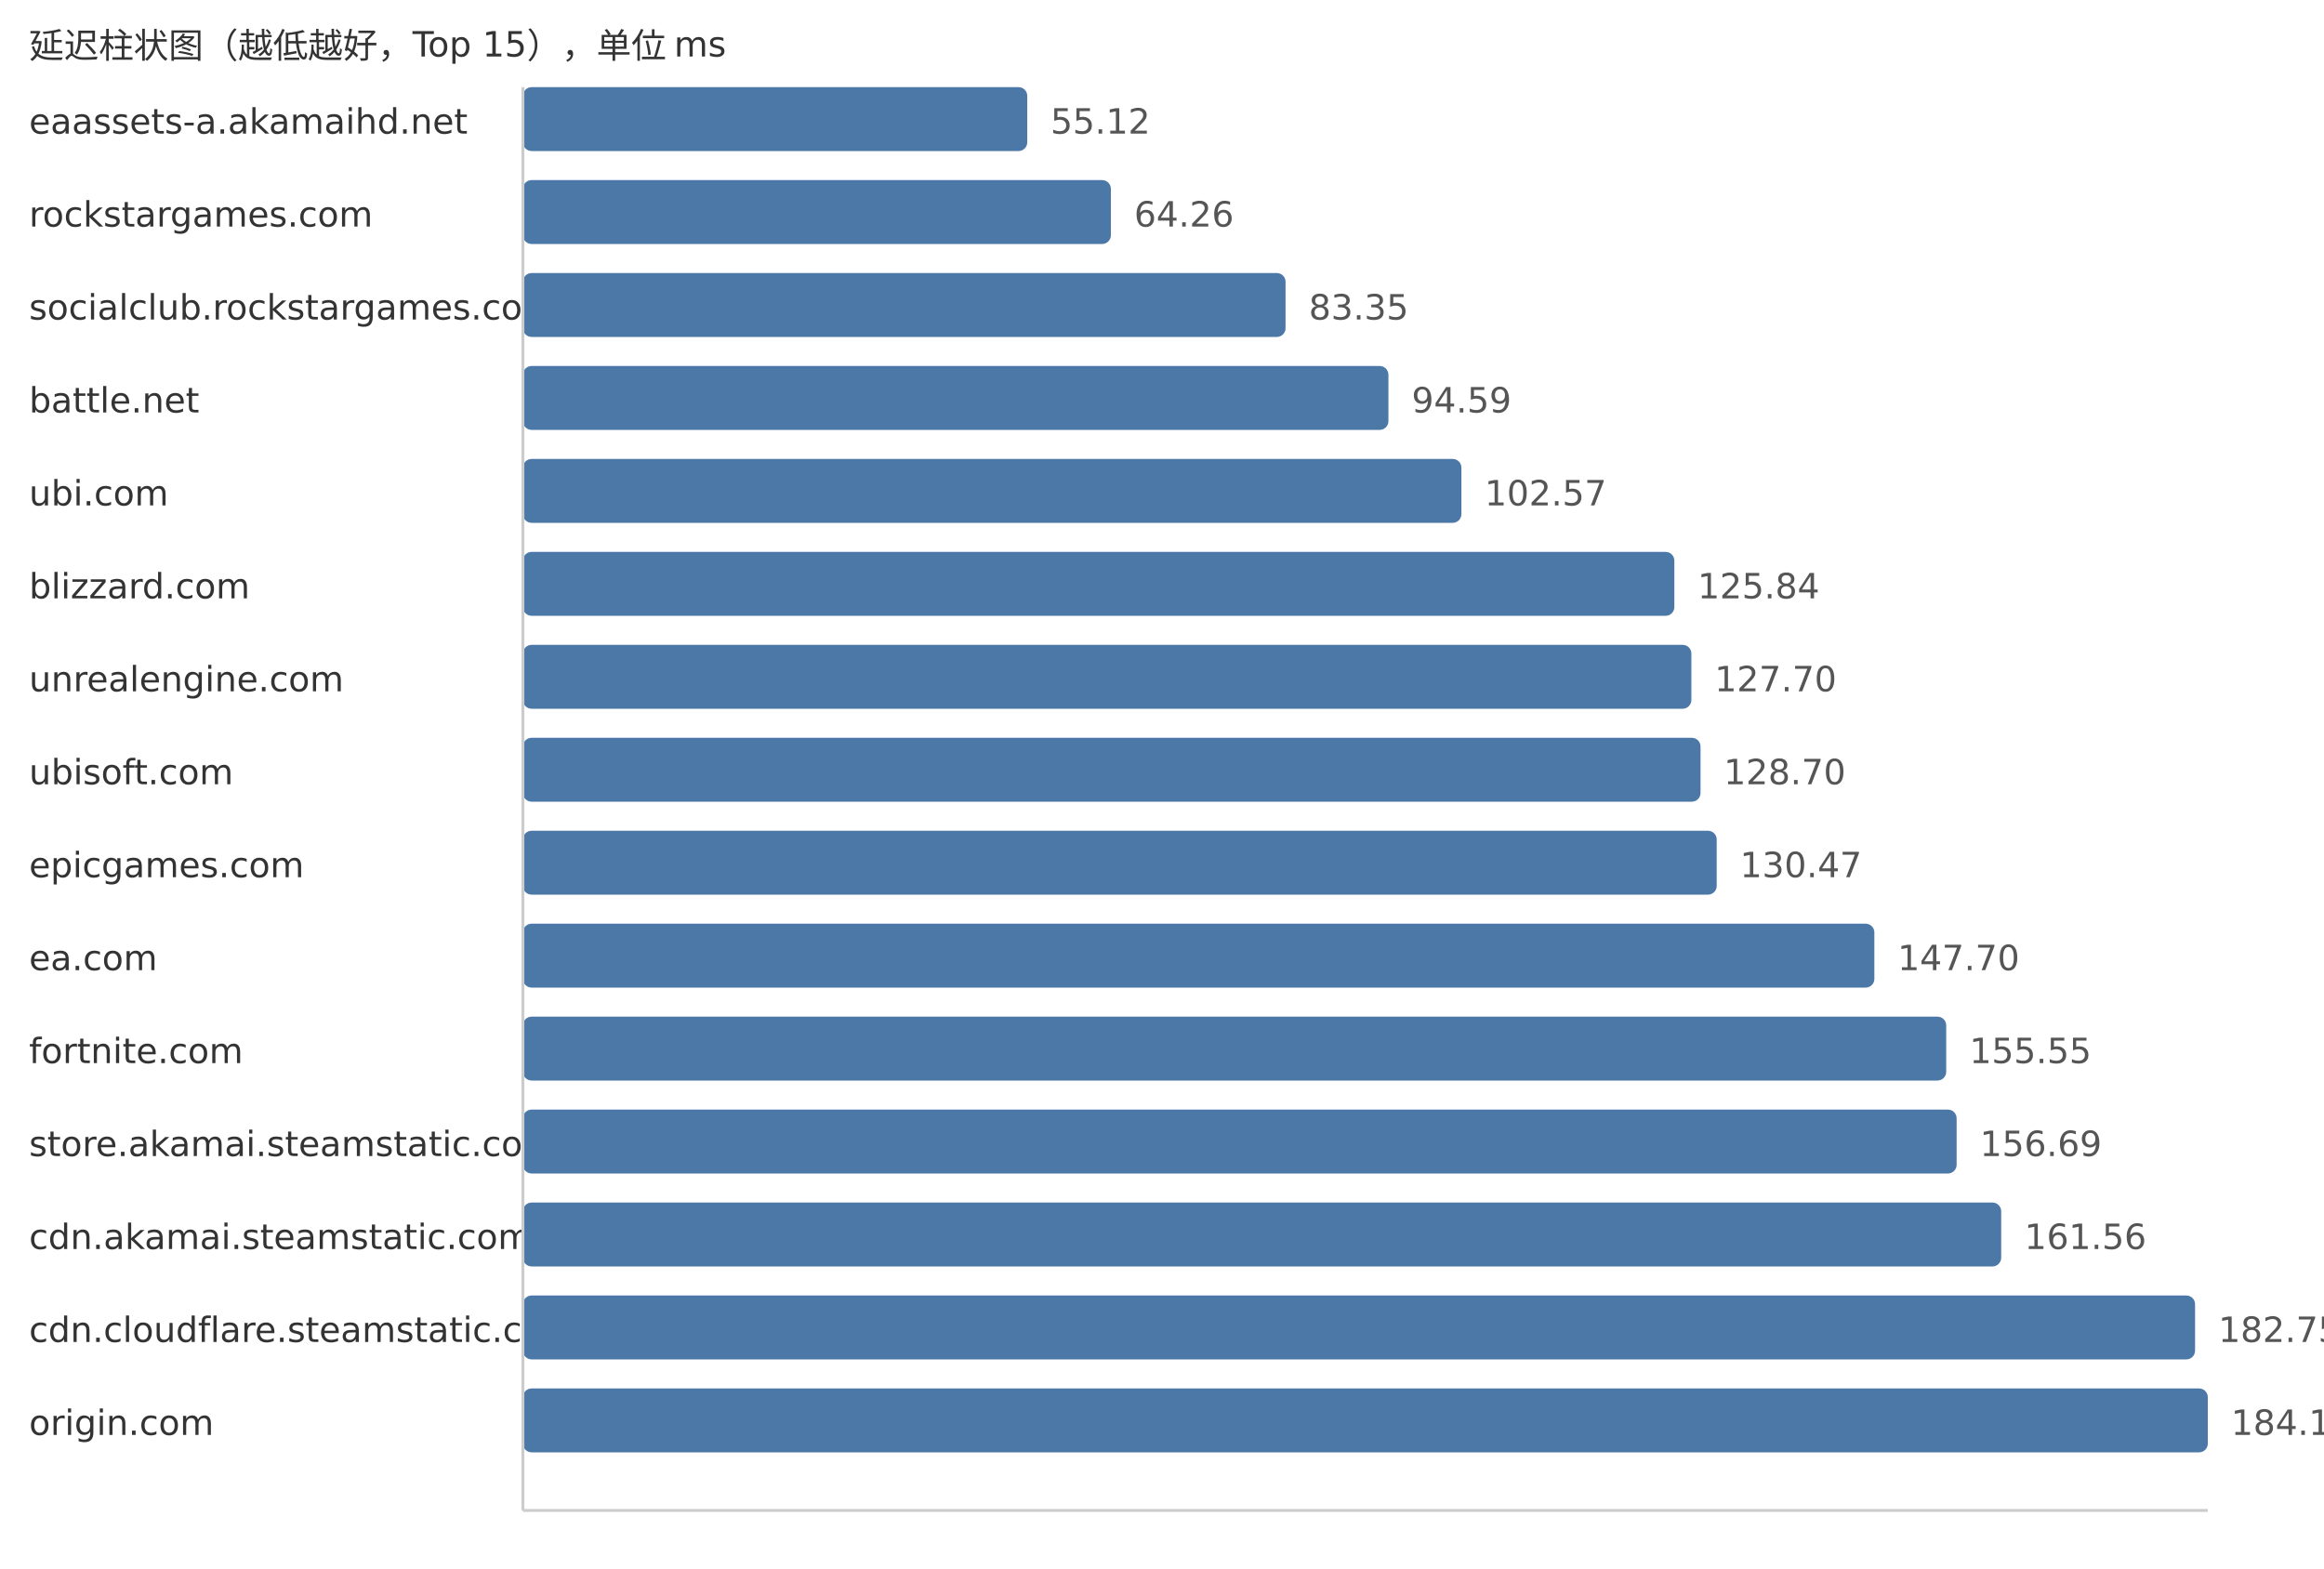
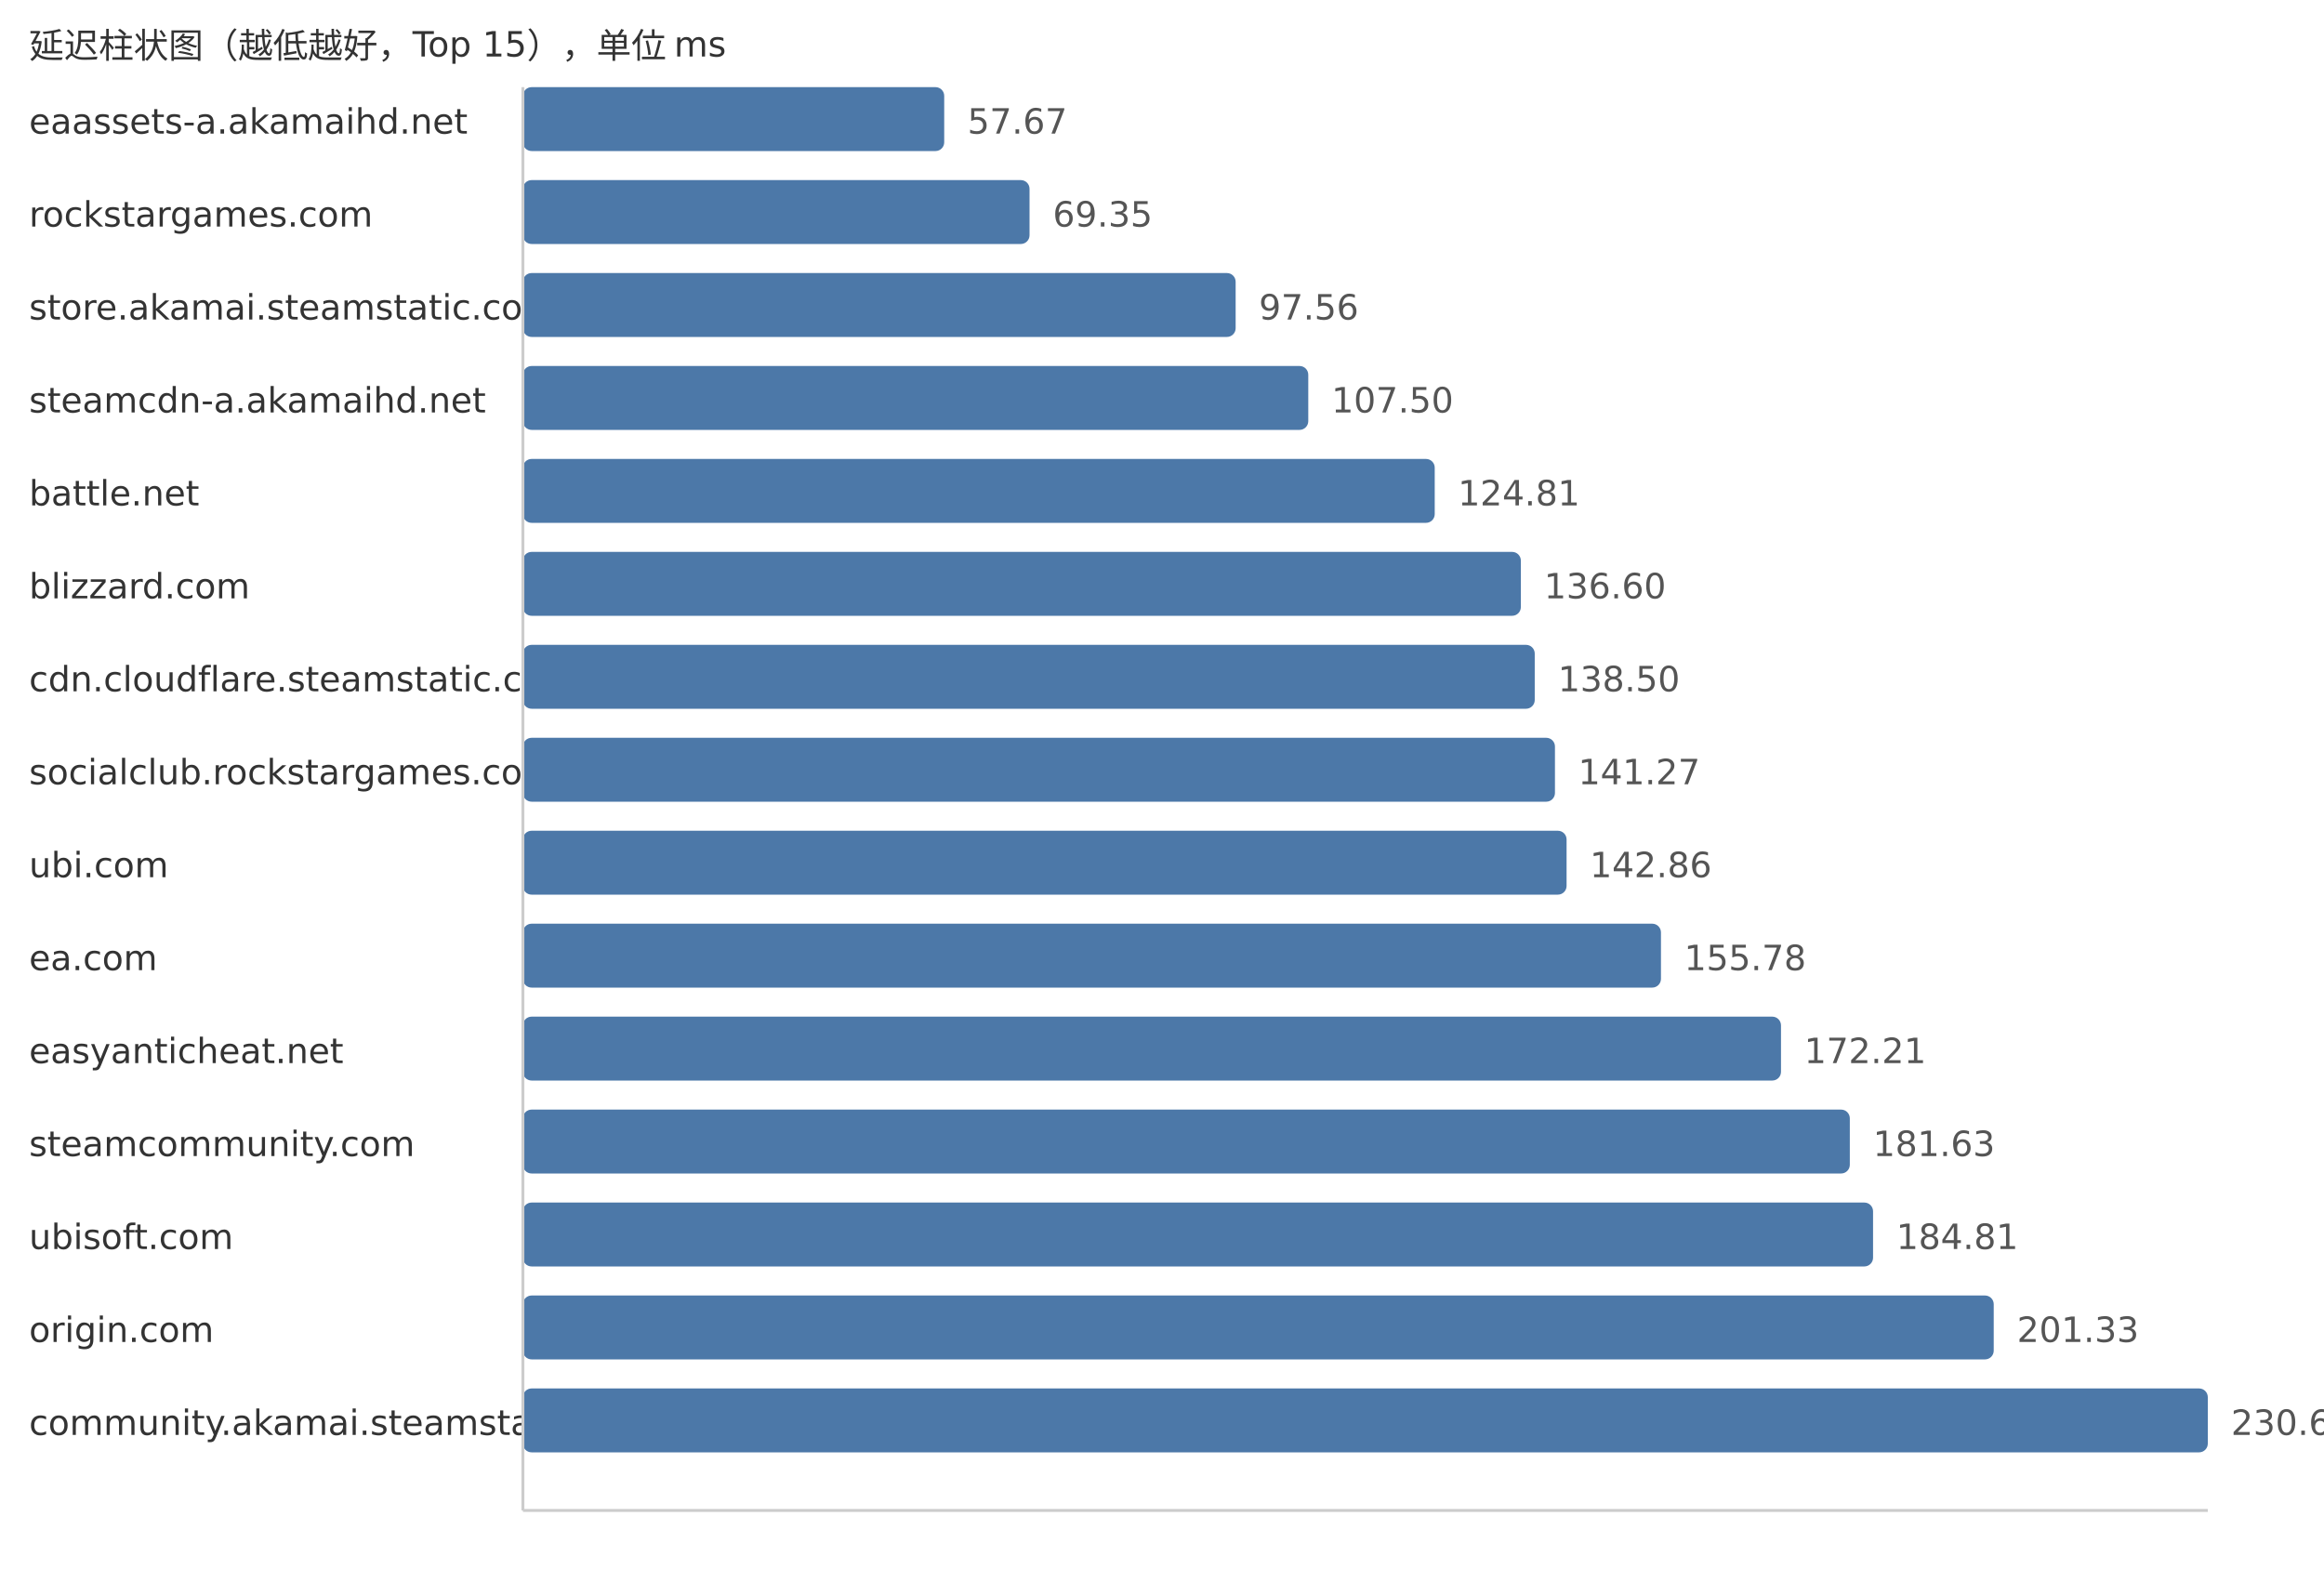
<svg xmlns="http://www.w3.org/2000/svg" width="800" height="540">
  <style> .label{font-family:DejaVu Sans,Verdana,Geneva,sans-serif;font-size:12px;fill:#333} .value{font-family:DejaVu Sans,Verdana,Geneva,sans-serif;font-size:12px;fill:#555} </style>
  <text x="10" y="20" class="label">延迟柱状图（越低越好，Top 15），单位 ms</text>
  <text x="10" y="46" class="label">eaassets-a.akamaihd.net</text>
-   <rect x="180" y="30" width="173.62" height="22" fill="#4c78a8" rx="3" />
-   <text x="361.62" y="46" class="value">55.12</text>
+   <rect x="180" y="30" width="145.03" height="22" fill="#4c78a8" rx="3" />
+   <text x="333.03" y="46" class="value">57.67</text>
  <text x="10" y="78" class="label">rockstargames.com</text>
-   <rect x="180" y="62" width="202.4" height="22" fill="#4c78a8" rx="3" />
-   <text x="390.4" y="78" class="value">64.26</text>
-   <text x="10" y="110" class="label">socialclub.rockstargames.com</text>
-   <rect x="180" y="94" width="262.53" height="22" fill="#4c78a8" rx="3" />
-   <text x="450.53" y="110" class="value">83.35</text>
-   <text x="10" y="142" class="label">battle.net</text>
-   <rect x="180" y="126" width="297.94" height="22" fill="#4c78a8" rx="3" />
-   <text x="485.94" y="142" class="value">94.59</text>
-   <text x="10" y="174" class="label">ubi.com</text>
-   <rect x="180" y="158" width="323.07" height="22" fill="#4c78a8" rx="3" />
-   <text x="511.07" y="174" class="value">102.57</text>
+   <rect x="180" y="62" width="174.4" height="22" fill="#4c78a8" rx="3" />
+   <text x="362.4" y="78" class="value">69.35</text>
+   <text x="10" y="110" class="label">store.akamai.steamstatic.com</text>
+   <rect x="180" y="94" width="245.35" height="22" fill="#4c78a8" rx="3" />
+   <text x="433.35" y="110" class="value">97.56</text>
+   <text x="10" y="142" class="label">steamcdn-a.akamaihd.net</text>
+   <rect x="180" y="126" width="270.35" height="22" fill="#4c78a8" rx="3" />
+   <text x="458.35" y="142" class="value">107.50</text>
+   <text x="10" y="174" class="label">battle.net</text>
+   <rect x="180" y="158" width="313.88" height="22" fill="#4c78a8" rx="3" />
+   <text x="501.88" y="174" class="value">124.81</text>
  <text x="10" y="206" class="label">blizzard.com</text>
-   <rect x="180" y="190" width="396.37" height="22" fill="#4c78a8" rx="3" />
-   <text x="584.37" y="206" class="value">125.84</text>
-   <text x="10" y="238" class="label">unrealengine.com</text>
-   <rect x="180" y="222" width="402.23" height="22" fill="#4c78a8" rx="3" />
-   <text x="590.23" y="238" class="value">127.70</text>
-   <text x="10" y="270" class="label">ubisoft.com</text>
-   <rect x="180" y="254" width="405.38" height="22" fill="#4c78a8" rx="3" />
-   <text x="593.38" y="270" class="value">128.70</text>
-   <text x="10" y="302" class="label">epicgames.com</text>
-   <rect x="180" y="286" width="410.95" height="22" fill="#4c78a8" rx="3" />
-   <text x="598.95" y="302" class="value">130.47</text>
+   <rect x="180" y="190" width="343.53" height="22" fill="#4c78a8" rx="3" />
+   <text x="531.53" y="206" class="value">136.60</text>
+   <text x="10" y="238" class="label">cdn.cloudflare.steamstatic.com</text>
+   <rect x="180" y="222" width="348.31" height="22" fill="#4c78a8" rx="3" />
+   <text x="536.31" y="238" class="value">138.50</text>
+   <text x="10" y="270" class="label">socialclub.rockstargames.com</text>
+   <rect x="180" y="254" width="355.27" height="22" fill="#4c78a8" rx="3" />
+   <text x="543.27" y="270" class="value">141.27</text>
+   <text x="10" y="302" class="label">ubi.com</text>
+   <rect x="180" y="286" width="359.27" height="22" fill="#4c78a8" rx="3" />
+   <text x="547.27" y="302" class="value">142.86</text>
  <text x="10" y="334" class="label">ea.com</text>
-   <rect x="180" y="318" width="465.22" height="22" fill="#4c78a8" rx="3" />
-   <text x="653.22" y="334" class="value">147.70</text>
-   <text x="10" y="366" class="label">fortnite.com</text>
-   <rect x="180" y="350" width="489.95" height="22" fill="#4c78a8" rx="3" />
-   <text x="677.95" y="366" class="value">155.55</text>
-   <text x="10" y="398" class="label">store.akamai.steamstatic.com</text>
-   <rect x="180" y="382" width="493.54" height="22" fill="#4c78a8" rx="3" />
-   <text x="681.54" y="398" class="value">156.69</text>
-   <text x="10" y="430" class="label">cdn.akamai.steamstatic.com</text>
-   <rect x="180" y="414" width="508.88" height="22" fill="#4c78a8" rx="3" />
-   <text x="696.88" y="430" class="value">161.56</text>
-   <text x="10" y="462" class="label">cdn.cloudflare.steamstatic.com</text>
-   <rect x="180" y="446" width="575.62" height="22" fill="#4c78a8" rx="3" />
-   <text x="763.62" y="462" class="value">182.75</text>
-   <text x="10" y="494" class="label">origin.com</text>
+   <rect x="180" y="318" width="391.76" height="22" fill="#4c78a8" rx="3" />
+   <text x="579.76" y="334" class="value">155.78</text>
+   <text x="10" y="366" class="label">easyanticheat.net</text>
+   <rect x="180" y="350" width="433.08" height="22" fill="#4c78a8" rx="3" />
+   <text x="621.08" y="366" class="value">172.21</text>
+   <text x="10" y="398" class="label">steamcommunity.com</text>
+   <rect x="180" y="382" width="456.77" height="22" fill="#4c78a8" rx="3" />
+   <text x="644.77" y="398" class="value">181.63</text>
+   <text x="10" y="430" class="label">ubisoft.com</text>
+   <rect x="180" y="414" width="464.77" height="22" fill="#4c78a8" rx="3" />
+   <text x="652.77" y="430" class="value">184.81</text>
+   <text x="10" y="462" class="label">origin.com</text>
+   <rect x="180" y="446" width="506.31" height="22" fill="#4c78a8" rx="3" />
+   <text x="694.31" y="462" class="value">201.33</text>
+   <text x="10" y="494" class="label">community.akamai.steamstatic.com</text>
  <rect x="180" y="478" width="580.0" height="22" fill="#4c78a8" rx="3" />
-   <text x="768.0" y="494" class="value">184.14</text>
+   <text x="768.0" y="494" class="value">230.63</text>
  <line x1="180" y1="30" x2="180" y2="520" stroke="#ccc" />
  <line x1="180" y1="520" x2="760" y2="520" stroke="#ccc" />
</svg>
